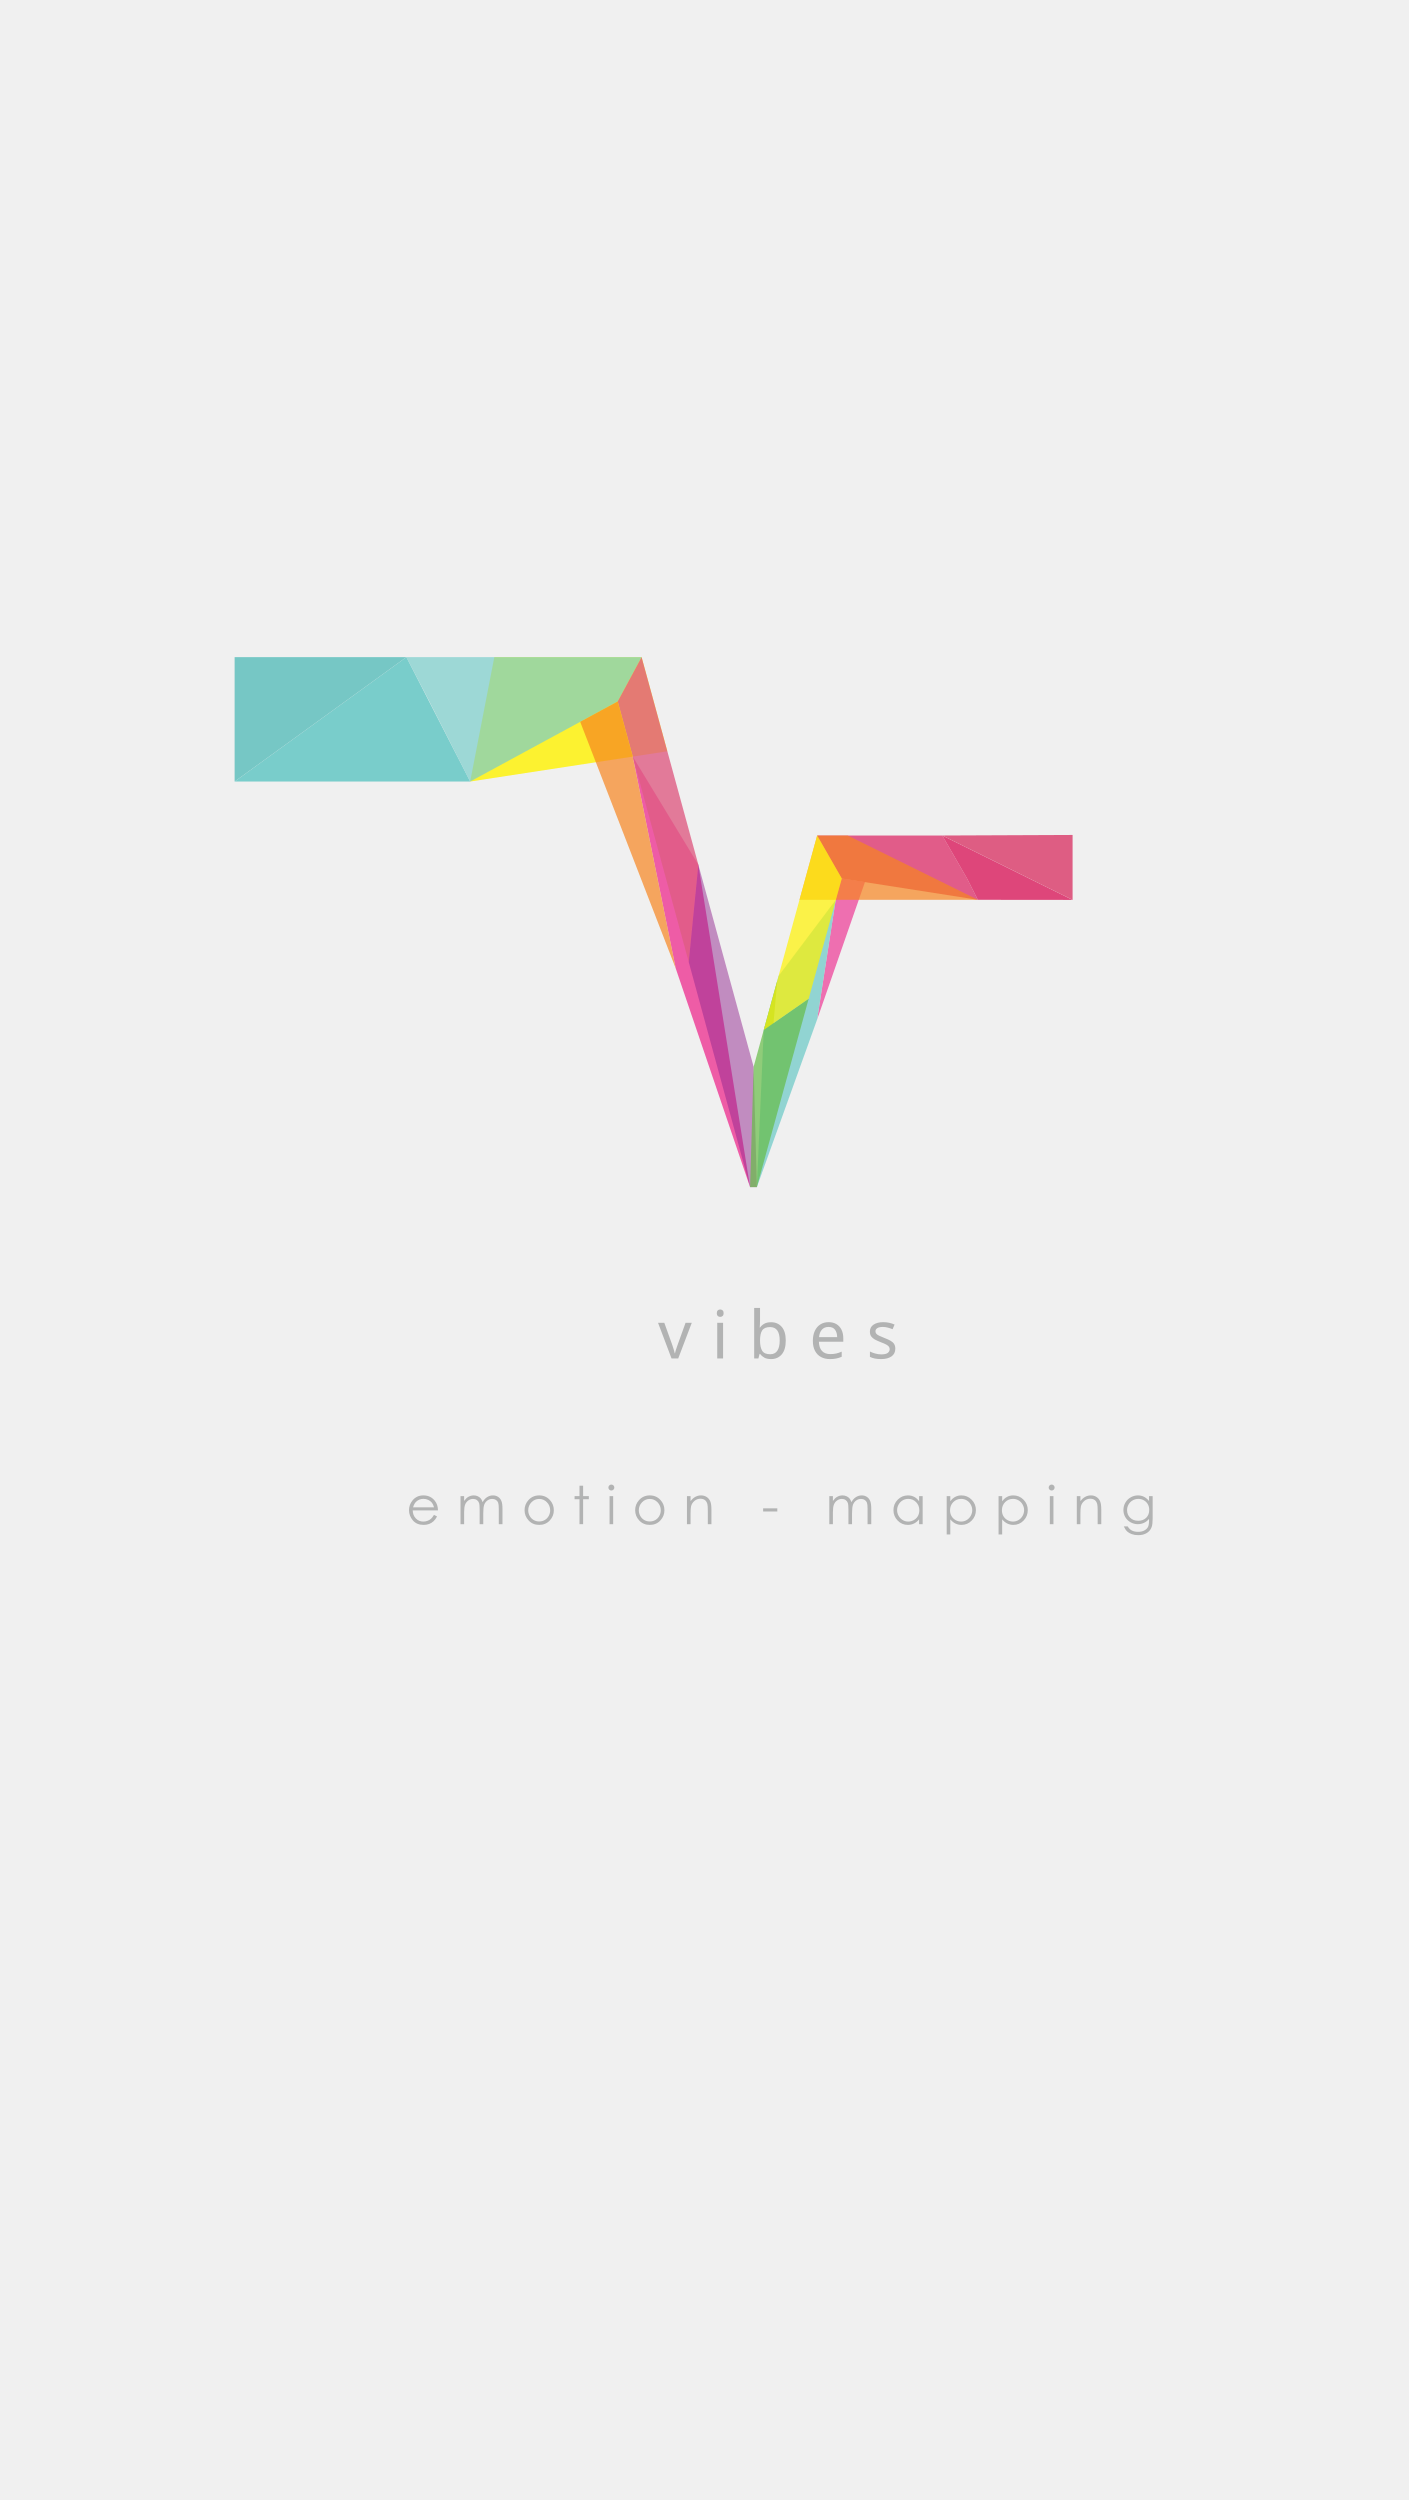
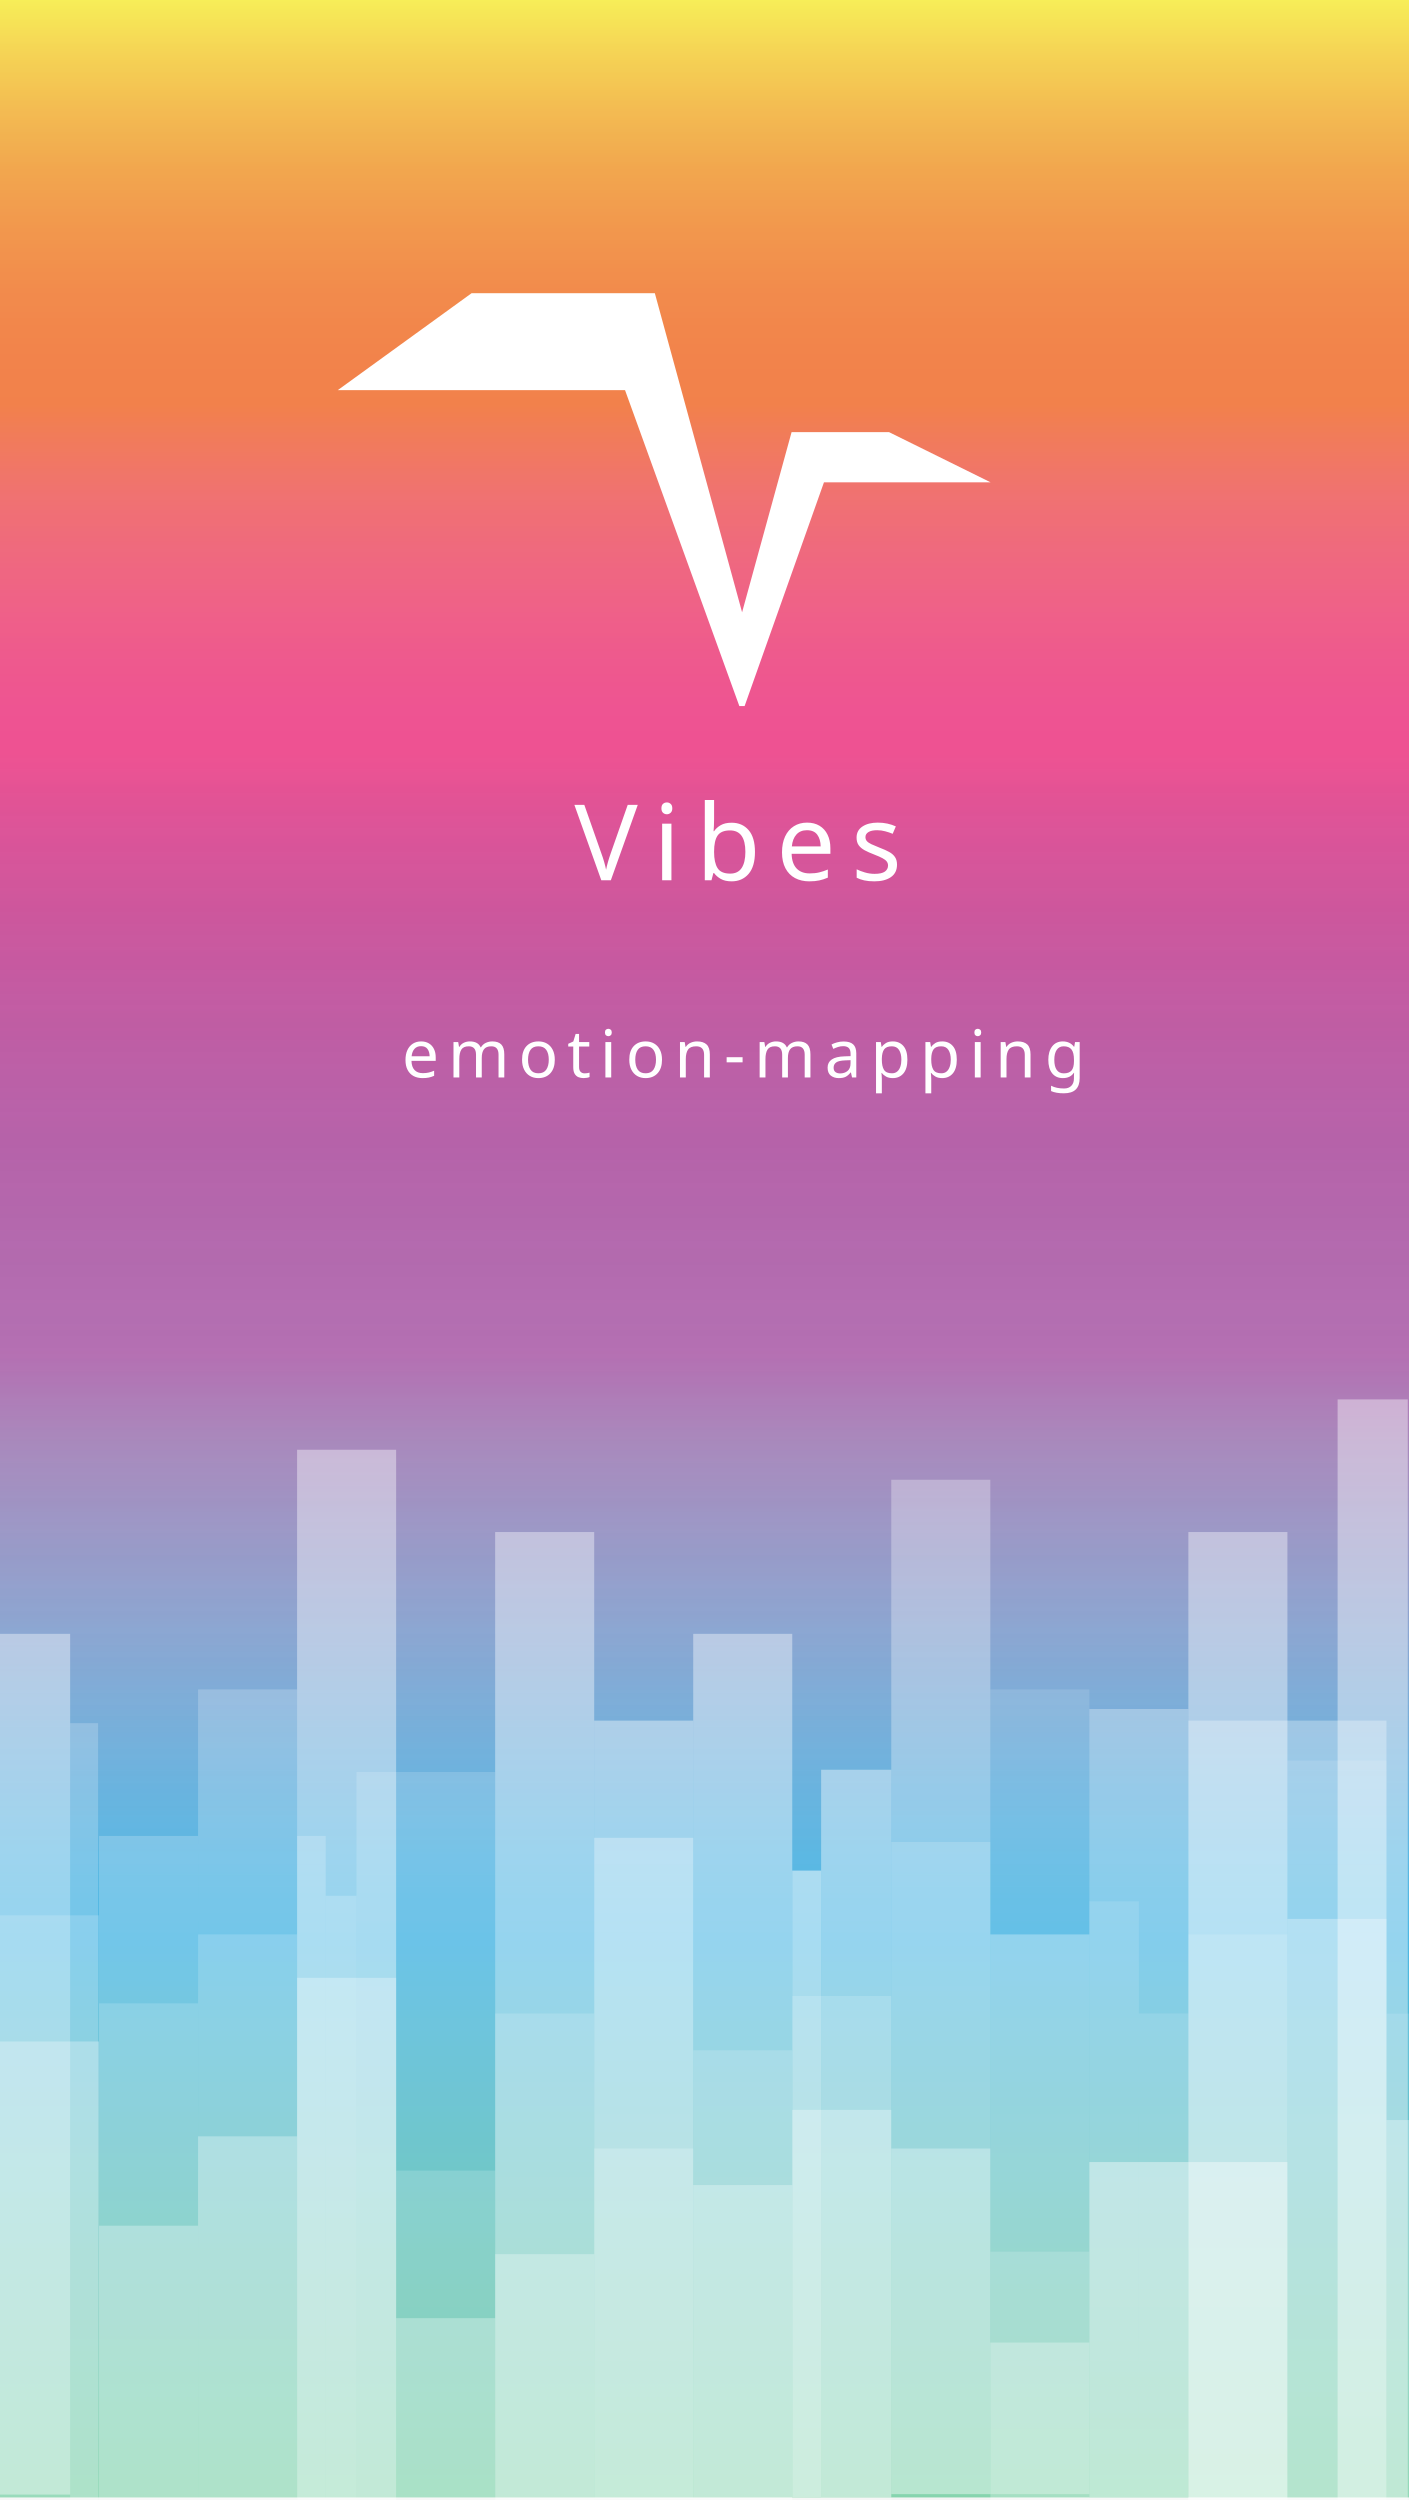
- <svg xmlns="http://www.w3.org/2000/svg" version="1.1" x="0px" y="0px" width="640px" height="1136px" viewBox="0 0 640 1136" enable-background="new 0 0 640 1136" xml:space="preserve">
-   <g id="Layer_1" display="none">
-     <g id="Icon" display="inline">
-       <polygon opacity="0.5" fill="#65BC46" points="82.709,283.334 103.343,255.196 191.67,255.196 239.606,283.334   " />
-       <polygon opacity="0.5" fill="#79CDCB" points="191.67,255.196 178.99,283.334 239.606,283.334 261.975,333.531 282.455,307.837     258.204,255.196   " />
-       <polygon opacity="0.5" fill="#A25BA4" points="269.476,279.665 261.975,333.531 292.492,399.726 326.681,403.835   " />
-       <polygon opacity="0.5" fill="#DE5D83" points="306.625,360.3 292.492,399.726 334.415,490.655 340.043,490.655 337.274,426.832       " />
-       <polygon opacity="0.5" fill="#ED3794" points="334.415,490.655 340.043,490.655 382.32,398.335 364.799,366.36 337.274,426.832       " />
-       <polygon opacity="0.5" fill="#C32127" points="345.477,408.522 382.32,398.335 397.996,364.104 379.74,333.531   " />
-       <polygon opacity="0.5" fill="#F6851F" points="397.996,364.104 369.679,355.549 389.666,311.722 441.039,311.722 409.099,339.86       " />
-       <polygon opacity="0.5" fill="#FBEE29" points="409.099,339.86 389.666,311.722 477.9,311.722 468.256,339.86   " />
+ <svg xmlns="http://www.w3.org/2000/svg" version="1.1" id="Layer_1" x="0px" y="0px" width="640px" height="1136px" viewBox="0 0 640 1136" enable-background="new 0 0 640 1136" xml:space="preserve">
+   <linearGradient id="SVGID_1_" gradientUnits="userSpaceOnUse" x1="-247" y1="568" x2="887.843" y2="568" gradientTransform="matrix(4.489659e-11 -1 1 4.489659e-11 -248.1562 887.8438)">
+     <stop offset="0" style="stop-color:#2BB673" />
+     <stop offset="0.109" style="stop-color:#30B0A8" />
+     <stop offset="0.224" style="stop-color:#27AAE1" />
+     <stop offset="0.252" style="stop-color:#2FA8DF;stop-opacity:0.976" />
+     <stop offset="0.284" style="stop-color:#40A1DA;stop-opacity:0.949" />
+     <stop offset="0.317" style="stop-color:#5396D0;stop-opacity:0.92" />
+     <stop offset="0.352" style="stop-color:#6686C3;stop-opacity:0.891" />
+     <stop offset="0.387" style="stop-color:#7671B4;stop-opacity:0.86" />
+     <stop offset="0.423" style="stop-color:#8555A2;stop-opacity:0.83" />
+     <stop offset="0.458" style="stop-color:#92278F;stop-opacity:0.8" />
+     <stop offset="0.499" style="stop-color:#95278E;stop-opacity:0.834" />
+     <stop offset="0.542" style="stop-color:#9D268B;stop-opacity:0.87" />
+     <stop offset="0.586" style="stop-color:#AC2688;stop-opacity:0.906" />
+     <stop offset="0.63" style="stop-color:#C02684;stop-opacity:0.943" />
+     <stop offset="0.675" style="stop-color:#DA287E;stop-opacity:0.98" />
+     <stop offset="0.699" style="stop-color:#EE2A7B" />
+     <stop offset="0.716" style="stop-color:#EE2D7A" />
+     <stop offset="0.735" style="stop-color:#EE3375" />
+     <stop offset="0.756" style="stop-color:#EF3D6E" />
+     <stop offset="0.778" style="stop-color:#EF4762" />
+     <stop offset="0.801" style="stop-color:#F05252" />
+     <stop offset="0.824" style="stop-color:#F15E36" />
+     <stop offset="0.838" style="stop-color:#F26522" />
+     <stop offset="0.861" style="stop-color:#F26922" />
+     <stop offset="0.884" style="stop-color:#F27223" />
+     <stop offset="0.908" style="stop-color:#F28124" />
+     <stop offset="0.932" style="stop-color:#F29426" />
+     <stop offset="0.956" style="stop-color:#F4AE2A" />
+     <stop offset="0.98" style="stop-color:#F6CE2E" />
+     <stop offset="1" style="stop-color:#F9ED32" />
+   </linearGradient>
+   <rect x="-248.155" y="0.001" opacity="0.8" fill="url(#SVGID_1_)" width="1135.999" height="1134.843" />
+   <g display="none">
+     <polyline display="inline" opacity="0.25" fill="#D3D3D3" points="649,1015 639.998,1001.847 359.988,592.679 363.667,592.679    409.362,462.154 639.998,791.005 649,803.84  " />
+     <polygon display="inline" opacity="0.1" fill="#D3D3D3" points="125.832,408.426 232.838,408.426 289.928,399.665 326.217,493.333    359.988,592.679 639.998,1001.847 640,1136  " />
+     <polyline display="inline" opacity="0.15" fill="#D3D3D3" points="639.998,791.005 409.362,462.154 506.498,462.2 639.998,648.441    649,661  " />
+   </g>
+   <g>
+     <polygon opacity="0.8" fill="#ED3794" points="-135.797,248.623 -125.688,298.431 -108.21,349.845 -120.366,274.057  " />
+     <polygon opacity="0.8" fill="#FFF200" points="-174.015,254.488 -168.341,225.244 -133.714,225.243 -127.662,247.374  " />
+     <polygon opacity="0.7" fill="#79CDCB" points="-189.022,225.243 -183.755,235.388 -174.015,254.488 -139.33,235.662    -133.714,225.243  " />
+     <polygon opacity="0.8" fill="#DE5D83" points="-139.33,235.662 -133.714,225.243 -120.366,274.057 -122.633,296.923  " />
+     <polygon opacity="0.7" fill="#DA1C5C" points="-63.02,267.177 -57.198,277.284 -54.665,282.294 -86.655,277.284 -92.442,267.177     " />
+     <polygon opacity="0.5" fill="#92278F" points="-108.21,349.845 -122.633,296.923 -120.366,274.057 -107.377,321.546    -106.616,349.845  " />
+     <polygon opacity="0.7" fill="#F6851F" points="-125.688,298.431 -148.151,240.45 -139.33,235.662 -135.801,248.623  " />
+     <polygon opacity="0.7" fill="#ED3794" points="-92.442,310.416 -81.19,278.074 -86.655,277.284 -88.096,282.376  " />
+     <polygon opacity="0.7" fill="#F6851F" points="-54.665,282.294 -96.594,282.294 -92.442,267.177 -85.258,267.177  " />
+     <polyline fill="#79CDCB" points="-174.015,254.488 -229.395,254.488 -189.022,225.243  " />
+     <polygon opacity="0.8" fill="#79CDCB" points="-106.616,349.845 -92.442,310.416 -88.065,282.318 -101.512,300.198    -104.999,312.887  " />
+     <polygon opacity="0.7" fill="#65BC46" points="-106.616,349.845 -108.21,349.845 -107.377,321.546 -101.809,301.277    -102.706,311.293 -94.428,305.541  " />
+     <polygon opacity="0.7" fill="#FFF200" points="-92.442,267.177 -86.655,277.284 -94.428,305.541 -104.999,312.887  " />
+     <polygon opacity="0.8" fill="#DA1C5C" points="-63.02,267.177 -60.004,272.412 -57.868,276.124 -57.198,277.284 -55.973,279.707    -54.665,282.294 -32.387,282.318  " />
+   </g>
+   <g display="none">
+     <g display="inline">
+       <polygon fill="#EE3255" points="180.917,536.225 202.308,525.21 194.666,548.024 165.636,581.85 144.247,592.867 151.888,570.055       " />
+       <polyline fill="#EE3255" points="194.666,548.024 254.657,620.527 247.38,626.238 165.636,581.85   " />
+       <polyline opacity="0.02" points="194.666,548.024 254.657,620.527 247.38,626.238 165.636,581.85   " />
+       <polygon fill="#EE3255" points="202.308,525.21 194.666,548.024 254.657,620.527   " />
+       <polygon opacity="0.05" fill="#FFFFFF" points="202.308,525.21 194.666,548.024 254.657,620.527   " />
+       <polygon fill="#EE3255" points="165.636,581.85 247.38,626.238 144.247,592.867   " />
+       <polygon opacity="0.05" points="165.636,581.85 247.38,626.238 144.247,592.867   " />
    </g>
-     <text transform="matrix(1 0 0 1 296.3281 590.4121)" display="inline" fill="#AEADAE" font-family="'MyriadPro-Regular'" font-size="30.486" letter-spacing="6">vibes</text>
-     <g id="emotionmapping" display="inline">
-       <text transform="matrix(1 0 0 1 153.9746 655.1113)" fill="#AEADAE" font-family="'MyriadPro-Regular'" font-size="30.486" letter-spacing="6">emotion - mapping</text>
+     <polygon display="inline" fill="#F6851F" points="181.949,503.25 263.61,614.162 271.1,609.895 227.463,483.423  " />
+     <polygon display="inline" opacity="0.02" points="181.949,503.25 263.61,614.162 271.1,609.895 227.463,483.423  " />
+     <polygon display="inline" fill="#F6851F" points="184.32,502.746 160.667,507.759 180.157,493.45 223.301,474.127 246.953,469.113    227.463,483.423  " />
+     <polygon display="inline" fill="#F6851F" points="227.463,483.423 246.953,469.113 271.1,609.895  " />
+     <polygon display="inline" opacity="0.05" fill="#FFFFFF" points="227.463,483.423 246.953,469.113 271.1,609.895  " />
+     <polygon display="inline" fill="#F6851F" points="160.667,507.759 184.32,502.746 264.519,613.623 263.61,614.162  " />
+     <polygon display="inline" opacity="0.05" points="160.667,507.759 184.32,502.746 264.519,613.623 263.61,614.162  " />
+     <g display="inline">
+       <polygon fill="#ED3794" points="218.438,451.242 186.24,448.947 216.527,437.777 279.015,428.903 311.214,431.199     280.927,442.367   " />
+       <polygon fill="#ED3794" points="218.438,451.242 280.927,442.367 293.497,599.713 286.01,601.496   " />
+       <polygon opacity="0.02" points="218.438,451.242 280.927,442.367 293.497,599.713 286.01,601.496   " />
+       <polygon fill="#ED3794" points="186.24,448.947 286.01,601.496 218.438,451.242   " />
+       <polygon opacity="0.05" points="186.24,448.947 286.01,601.496 218.438,451.242   " />
+       <polygon fill="#ED3794" points="311.214,431.199 293.497,599.713 280.927,442.367   " />
+       <polygon opacity="0.05" fill="#FFFFFF" points="311.214,431.199 293.497,599.713 280.927,442.367   " />
+     </g>
+     <g display="inline">
+       <polygon fill="#79CDCB" points="293.828,543.862 269.299,535.365 295.15,533.007 345.532,539.145 370.06,547.64 344.209,549.999       " />
+       <polygon fill="#79CDCB" points="293.828,543.862 313.32,593.707 324.51,592.969 344.209,549.999   " />
+       <polygon opacity="0.02" points="293.828,543.862 313.32,593.707 324.51,592.969 344.209,549.999   " />
+       <polygon fill="#79CDCB" points="370.06,547.64 324.51,592.969 344.209,549.999   " />
+       <polygon opacity="0.05" fill="#FFFFFF" points="370.06,547.64 324.51,592.969 344.209,549.999   " />
+       <polygon fill="#79CDCB" points="269.299,535.365 313.32,593.707 293.828,543.862   " />
+       <polygon opacity="0.05" points="269.299,535.365 313.32,593.707 293.828,543.862   " />
+     </g>
+     <g display="inline">
+       <polygon fill="#65BC46" points="347.411,502.042 322.779,490.754 349.875,490.898 401.6,502.33 426.229,513.619 399.135,513.476       " />
+       <polygon fill="#65BC46" points="347.411,502.042 354.624,591.141 367.294,594.812 399.135,513.476   " />
+       <polygon opacity="0.02" points="347.411,502.042 354.624,591.141 367.294,594.812 399.135,513.476   " />
+       <polygon fill="#65BC46" points="322.779,490.754 354.624,591.141 347.411,502.042   " />
+       <polygon opacity="0.05" fill="#FFFFFF" points="322.779,490.754 354.624,591.141 347.411,502.042   " />
+       <polygon fill="#65BC46" points="426.229,513.619 367.294,594.812 399.135,513.476   " />
+       <polygon opacity="0.04" points="426.229,513.619 367.294,594.812 399.135,513.476   " />
+     </g>
+     <g display="inline">
+       <polygon fill="#DE5D83" points="479.759,531.431 457.354,516.472 462.973,542.818 490.992,584.121 513.396,599.08 507.78,572.734       " />
+       <polygon fill="#DE5D83" points="462.973,542.818 416.562,620.051 420.346,625.285 490.992,584.121   " />
+       <polygon opacity="0.02" points="462.973,542.818 416.562,620.051 420.346,625.285 490.992,584.121   " />
+       <polygon fill="#DE5D83" points="513.396,599.08 420.346,625.285 490.992,584.121   " />
+       <polygon opacity="0.04" points="513.396,599.08 420.346,625.285 490.992,584.121   " />
+       <polygon fill="#DE5D83" points="457.637,518.041 416.562,620.051 462.973,542.818   " />
+       <polygon opacity="0.05" fill="#FFFFFF" points="457.637,518.041 416.562,620.051 462.973,542.818   " />
+     </g>
+     <g display="inline">
+       <polygon fill="#FBEE29" points="429.771,440.581 401.664,415.827 437.47,426.808 501.388,462.542 529.497,487.297     493.686,476.315   " />
+       <polygon fill="#FBEE29" points="429.771,440.581 390.782,602.322 399.737,607.975 493.686,476.315   " />
+       <polygon opacity="0.02" points="429.771,440.581 390.782,602.322 399.737,607.975 493.686,476.315   " />
+       <polygon fill="#FBEE29" points="401.664,415.827 390.782,602.322 429.771,440.581   " />
+       <polygon opacity="0.05" fill="#FFFFFF" points="401.664,415.827 390.782,602.322 429.771,440.581   " />
+       <polygon fill="#FBEE29" points="529.497,487.297 399.737,607.975 493.686,476.315   " />
+       <polygon opacity="0.04" points="529.46,487.614 399.697,608.289 493.649,476.631   " />
    </g>
  </g>
-   <g id="Layer_2">
-     <text transform="matrix(1 0 0 1 299.0146 617.2734)" fill="#B2B3B3" font-family="'CenturyGothic'" font-size="30.188" letter-spacing="9">vibes</text>
-     <g id="icon">
-       <g>
-         <polygon opacity="0.8" fill="#ED3794" points="287.516,343.795 307.055,440.061 340.835,539.434 317.342,392.951    " />
-         <polygon opacity="0.8" fill="#FFF200" points="213.649,355.13 224.618,298.608 291.542,298.606 303.24,341.381    " />
-         <polygon opacity="0.7" fill="#79CDCB" points="184.646,298.606 194.826,318.214 213.649,355.13 280.688,318.744 291.542,298.606         " />
-         <polygon opacity="0.8" fill="#DE5D83" points="280.688,318.744 291.542,298.606 317.342,392.951 312.959,437.147    " />
-         <polygon opacity="0.7" fill="#DA1C5C" points="428.178,379.656 439.43,399.189 444.329,408.873 382.497,399.189 371.312,379.656         " />
-         <polygon opacity="0.5" fill="#92278F" points="340.835,539.434 312.959,437.147 317.342,392.951 342.445,484.739      343.918,539.434    " />
-         <polygon opacity="0.7" fill="#F6851F" points="307.055,440.061 263.639,327.998 280.688,318.744 287.509,343.795    " />
-         <polygon opacity="0.7" fill="#ED3794" points="371.312,463.224 393.061,400.717 382.497,399.189 379.712,409.032    " />
-         <polygon opacity="0.7" fill="#F6851F" points="444.329,408.873 363.287,408.873 371.312,379.656 385.195,379.656    " />
-         <polyline fill="#79CDCB" points="213.649,355.13 106.614,355.13 184.646,298.606    " />
-         <polygon opacity="0.8" fill="#79CDCB" points="343.918,539.434 371.312,463.224 379.771,408.919 353.78,443.477 347.042,468.002         " />
-         <polygon opacity="0.7" fill="#65BC46" points="343.918,539.434 340.835,539.434 342.445,484.739 353.208,445.562      351.475,464.921 367.474,453.803    " />
-         <polygon opacity="0.7" fill="#FFF200" points="371.312,379.656 382.497,399.189 367.474,453.803 347.042,468.002    " />
-         <polygon opacity="0.8" fill="#DA1C5C" points="428.178,379.656 434.005,389.772 438.138,396.948 439.43,399.189 441.799,403.872      444.329,408.873 487.386,408.919    " />
-       </g>
-       <polygon fill="#79CDCB" points="184.646,298.606 106.614,298.606 106.614,355.13   " />
-       <polygon opacity="0.03" points="184.646,298.606 106.614,298.606 106.614,355.13   " />
-       <polygon fill="#DE5D83" points="428.178,379.656 487.386,379.402 487.386,408.919   " />
+   <g opacity="0.4">
+     <rect x="45" y="910.328" opacity="0.4" fill="#FFFFFF" width="45" height="225.672" />
+     <rect y="870.336" opacity="0.4" fill="#FFFFFF" width="45" height="265.664" />
+     <rect x="90" y="879" opacity="0.4" fill="#FFFFFF" width="45" height="257" />
+     <rect x="315" y="931.669" opacity="0.4" fill="#FFFFFF" width="45" height="204.331" />
+     <rect x="360" y="907.003" opacity="0.4" fill="#FFFFFF" width="45" height="228.997" />
+     <rect x="405" y="837.004" opacity="0.4" fill="#FFFFFF" width="45" height="296.329" />
+     <rect x="180" y="986.336" opacity="0.4" fill="#FFFFFF" width="45" height="149.664" />
+     <rect x="450" y="1023.164" opacity="0.4" fill="#FFFFFF" width="45" height="112.836" />
+     <rect x="540" y="879" opacity="0.3" fill="#FFFFFF" width="45" height="257" />
+     <rect x="585" y="800" opacity="0.3" fill="#FFFFFF" width="45" height="336" />
+     <rect x="630" y="915" opacity="0.3" fill="#FFFFFF" width="45" height="221" />
+   </g>
+   <g opacity="0.4">
+     <rect x="45" y="834.265" opacity="0.5" fill="#FFFFFF" width="45" height="302.015" />
+     <rect x="90" y="767.672" opacity="0.5" fill="#FFFFFF" width="45" height="368.607" />
+     <rect x="450" y="767.672" opacity="0.3" fill="#FFFFFF" width="45" height="368.607" />
+     <rect x="162" y="805.189" opacity="0.4" fill="#FFFFFF" width="63" height="335.311" />
+     <rect x="225" y="914.928" opacity="0.4" fill="#FFFFFF" width="45" height="221.117" />
+     <rect x="135" y="834.265" opacity="0.5" fill="#FFFFFF" width="13" height="302.015" />
+     <rect x="148" y="861.465" opacity="0.5" fill="#FFFFFF" width="14" height="274.814" />
+     <rect x="495" y="863.967" opacity="0.3" fill="#FFFFFF" width="22.5" height="272.312" />
+     <rect x="517.5" y="914.928" opacity="0.3" fill="#FFFFFF" width="22.5" height="221.352" />
+   </g>
+   <polygon fill="#FFFFFF" points="153.5,177.265 214.285,133.233 297.556,133.233 337.206,278.226 359.693,196.369 403.99,196.369   450.11,219.164 374.41,219.164 338.354,320.832 335.953,320.832 284.014,177.282 " />
+   <g>
+     <g>
+       <rect y="927.651" opacity="0.3" fill="#FFFFFF" width="45" height="208.349" />
+       <rect x="45" y="1011.363" opacity="0.3" fill="#FFFFFF" width="45" height="124.637" />
+       <rect x="90" y="970.741" opacity="0.3" fill="#FFFFFF" width="45" height="165.259" />
+       <rect x="135" y="898.729" opacity="0.3" fill="#FFFFFF" width="45" height="237.271" />
+       <rect x="180" y="1053.371" opacity="0.3" fill="#FFFFFF" width="45" height="82.629" />
+       <rect x="225" y="1024.289" opacity="0.3" fill="#FFFFFF" width="45" height="111.711" />
+       <rect x="315" y="992.898" opacity="0.3" fill="#FFFFFF" width="45" height="143.102" />
+       <rect x="360" y="958.738" opacity="0.3" fill="#FFFFFF" width="45" height="177.262" />
+       <rect x="405" y="976.28" opacity="0.3" fill="#FFFFFF" width="45" height="159.72" />
+       <rect x="450" y="1064.449" opacity="0.3" fill="#FFFFFF" width="45" height="71.551" />
+       <rect x="495" y="982.436" opacity="0.4" fill="#FFFFFF" width="45" height="153.564" />
+       <rect x="540" y="982.436" opacity="0.4" fill="#FFFFFF" width="45" height="153.564" />
+       <rect x="585" y="871.955" opacity="0.3" fill="#FFFFFF" width="45" height="264.045" />
+       <rect x="630" y="963.355" opacity="0.3" fill="#FFFFFF" width="45" height="172.645" />
+       <rect x="270" y="835.113" opacity="0.3" fill="#FFFFFF" width="45" height="300.887" />
    </g>
-     <g id="emotion-mapping">
-       <g>
-         <path fill="#B2B3B3" d="M197.208,688.355l1.383,0.727c-0.454,0.891-0.978,1.609-1.572,2.156s-1.263,0.963-2.006,1.248     c-0.743,0.285-1.583,0.428-2.522,0.428c-2.08,0-3.706-0.682-4.879-2.045c-1.173-1.363-1.759-2.904-1.759-4.623     c0-1.617,0.497-3.059,1.49-4.324c1.259-1.609,2.944-2.414,5.055-2.414c2.174,0,3.91,0.824,5.208,2.473     c0.923,1.164,1.392,2.617,1.408,4.359H187.54c0.031,1.48,0.504,2.695,1.419,3.642c0.916,0.947,2.045,1.421,3.391,1.421     c0.649,0,1.281-0.113,1.895-0.339c0.614-0.226,1.136-0.525,1.566-0.898C196.242,689.791,196.707,689.188,197.208,688.355z      M197.208,684.922c-0.219-0.875-0.538-1.574-0.957-2.098c-0.418-0.523-0.972-0.945-1.66-1.266s-1.412-0.48-2.17-0.48     c-1.252,0-2.327,0.402-3.227,1.207c-0.657,0.586-1.154,1.465-1.49,2.637H197.208z" />
-         <path fill="#B2B3B3" d="M209.259,679.836h1.641v2.203c0.571-0.812,1.157-1.406,1.76-1.781c0.829-0.5,1.701-0.75,2.616-0.75     c0.618,0,1.205,0.121,1.76,0.363c0.556,0.242,1.009,0.564,1.361,0.967c0.352,0.402,0.657,0.979,0.915,1.729     c0.545-1,1.228-1.76,2.046-2.279s1.699-0.779,2.642-0.779c0.881,0,1.658,0.223,2.333,0.668c0.674,0.445,1.175,1.066,1.502,1.863     c0.328,0.797,0.491,1.992,0.491,3.586v6.961h-1.676v-6.961c0-1.367-0.098-2.307-0.292-2.818     c-0.195-0.512-0.527-0.924-0.999-1.236s-1.034-0.469-1.688-0.469c-0.794,0-1.52,0.234-2.178,0.703s-1.139,1.094-1.442,1.875     c-0.304,0.781-0.456,2.086-0.456,3.914v4.992h-1.641v-6.527c0-1.539-0.096-2.584-0.287-3.135s-0.525-0.992-1.002-1.324     s-1.043-0.498-1.699-0.498c-0.758,0-1.467,0.229-2.127,0.686s-1.148,1.072-1.465,1.846s-0.475,1.957-0.475,3.551v5.402h-1.641     V679.836z" />
-         <path fill="#B2B3B3" d="M245.018,679.508c1.964,0,3.592,0.711,4.884,2.133c1.174,1.297,1.761,2.832,1.761,4.605     c0,1.781-0.62,3.338-1.861,4.67c-1.24,1.332-2.835,1.998-4.784,1.998c-1.957,0-3.555-0.666-4.795-1.998     c-1.241-1.332-1.861-2.889-1.861-4.67c0-1.766,0.587-3.297,1.761-4.594C241.414,680.223,243.045,679.508,245.018,679.508z      M245.012,681.113c-1.364,0-2.536,0.504-3.517,1.512c-0.979,1.008-1.47,2.227-1.47,3.656c0,0.922,0.224,1.781,0.67,2.578     s1.05,1.412,1.811,1.846c0.76,0.434,1.595,0.65,2.505,0.65c0.909,0,1.744-0.217,2.505-0.65c0.76-0.434,1.364-1.049,1.811-1.846     s0.67-1.656,0.67-2.578c0-1.43-0.492-2.648-1.476-3.656S246.368,681.113,245.012,681.113z" />
-         <path fill="#B2B3B3" d="M263.327,675.102h1.641v4.734h2.602v1.418h-2.602v11.332h-1.641v-11.332h-2.238v-1.418h2.238V675.102z" />
-         <path fill="#B2B3B3" d="M277.798,674.586c0.374,0,0.692,0.133,0.957,0.398c0.265,0.266,0.396,0.586,0.396,0.961     c0,0.367-0.132,0.684-0.396,0.949c-0.264,0.266-0.583,0.398-0.957,0.398c-0.366,0-0.681-0.133-0.945-0.398     c-0.264-0.266-0.396-0.582-0.396-0.949c0-0.375,0.132-0.695,0.396-0.961C277.118,674.719,277.433,674.586,277.798,674.586z      M276.984,679.836h1.64v12.75h-1.64V679.836z" />
-         <path fill="#B2B3B3" d="M295.271,679.508c1.965,0,3.592,0.711,4.884,2.133c1.174,1.297,1.761,2.832,1.761,4.605     c0,1.781-0.62,3.338-1.86,4.67c-1.241,1.332-2.836,1.998-4.784,1.998c-1.957,0-3.555-0.666-4.796-1.998     c-1.24-1.332-1.86-2.889-1.86-4.67c0-1.766,0.587-3.297,1.761-4.594C291.666,680.223,293.298,679.508,295.271,679.508z      M295.265,681.113c-1.364,0-2.536,0.504-3.517,1.512c-0.979,1.008-1.47,2.227-1.47,3.656c0,0.922,0.224,1.781,0.67,2.578     c0.447,0.797,1.051,1.412,1.812,1.846s1.596,0.65,2.505,0.65s1.744-0.217,2.505-0.65s1.364-1.049,1.812-1.846     c0.446-0.797,0.67-1.656,0.67-2.578c0-1.43-0.492-2.648-1.476-3.656C297.791,681.617,296.621,681.113,295.265,681.113z" />
-         <path fill="#B2B3B3" d="M312.149,679.836h1.641v2.285c0.656-0.875,1.383-1.529,2.18-1.963s1.664-0.65,2.602-0.65     c0.953,0,1.799,0.242,2.537,0.727s1.283,1.137,1.635,1.957s0.527,2.098,0.527,3.832v6.562h-1.641v-6.082     c0-1.469-0.061-2.449-0.183-2.941c-0.19-0.844-0.555-1.479-1.094-1.904s-1.242-0.639-2.109-0.639     c-0.993,0-1.882,0.328-2.667,0.984s-1.303,1.469-1.553,2.438c-0.156,0.633-0.234,1.789-0.234,3.469v4.676h-1.641V679.836z" />
-         <path fill="#B2B3B3" d="M346.765,685.391h6.445v1.43h-6.445V685.391z" />
-         <path fill="#B2B3B3" d="M376.833,679.836h1.641v2.203c0.571-0.812,1.157-1.406,1.76-1.781c0.829-0.5,1.701-0.75,2.616-0.75     c0.618,0,1.204,0.121,1.76,0.363s1.009,0.564,1.361,0.967c0.352,0.402,0.657,0.979,0.915,1.729c0.545-1,1.228-1.76,2.046-2.279     s1.699-0.779,2.642-0.779c0.881,0,1.658,0.223,2.333,0.668c0.674,0.445,1.175,1.066,1.502,1.863s0.491,1.992,0.491,3.586v6.961     h-1.676v-6.961c0-1.367-0.098-2.307-0.292-2.818s-0.527-0.924-0.999-1.236c-0.471-0.312-1.033-0.469-1.688-0.469     c-0.794,0-1.521,0.234-2.179,0.703c-0.657,0.469-1.139,1.094-1.442,1.875s-0.455,2.086-0.455,3.914v4.992h-1.641v-6.527     c0-1.539-0.096-2.584-0.287-3.135s-0.525-0.992-1.002-1.324s-1.043-0.498-1.699-0.498c-0.758,0-1.467,0.229-2.127,0.686     s-1.148,1.072-1.465,1.846s-0.475,1.957-0.475,3.551v5.402h-1.641V679.836z" />
-         <path fill="#B2B3B3" d="M419.259,679.836v12.75h-1.617v-2.191c-0.688,0.836-1.459,1.465-2.314,1.887s-1.791,0.633-2.807,0.633     c-1.805,0-3.346-0.654-4.623-1.963s-1.916-2.9-1.916-4.775c0-1.836,0.645-3.406,1.934-4.711s2.84-1.957,4.652-1.957     c1.047,0,1.994,0.223,2.842,0.668s1.592,1.113,2.232,2.004v-2.344H419.259z M412.702,681.09c-0.913,0-1.756,0.225-2.528,0.673     c-0.772,0.449-1.388,1.079-1.844,1.891s-0.685,1.67-0.685,2.575c0,0.897,0.23,1.756,0.69,2.575s1.079,1.457,1.855,1.914     c0.776,0.456,1.609,0.685,2.499,0.685c0.897,0,1.748-0.227,2.552-0.679c0.804-0.453,1.422-1.065,1.855-1.838     c0.433-0.772,0.649-1.643,0.649-2.61c0-1.475-0.485-2.708-1.457-3.699C415.318,681.586,414.122,681.09,412.702,681.09z" />
-         <path fill="#B2B3B3" d="M430.174,679.836h1.641v2.344c0.647-0.891,1.393-1.559,2.236-2.004c0.843-0.445,1.783-0.668,2.821-0.668     c1.811,0,3.359,0.652,4.647,1.957s1.932,2.875,1.932,4.711c0,1.875-0.638,3.467-1.914,4.775s-2.815,1.963-4.618,1.963     c-1.015,0-1.947-0.211-2.798-0.633c-0.852-0.422-1.62-1.051-2.307-1.887v6.855h-1.641V679.836z M436.736,681.09     c-1.419,0-2.613,0.496-3.584,1.486c-0.97,0.991-1.455,2.225-1.455,3.699c0,0.968,0.216,1.838,0.648,2.61s1.053,1.385,1.859,1.838     c0.807,0.452,1.658,0.679,2.555,0.679c0.881,0,1.709-0.229,2.484-0.685c0.775-0.457,1.394-1.095,1.854-1.914     c0.459-0.819,0.689-1.678,0.689-2.575c0-0.905-0.229-1.764-0.684-2.575c-0.456-0.812-1.07-1.441-1.842-1.891     C438.49,681.314,437.648,681.09,436.736,681.09z" />
-         <path fill="#B2B3B3" d="M453.745,679.836h1.641v2.344c0.647-0.891,1.393-1.559,2.236-2.004c0.843-0.445,1.783-0.668,2.821-0.668     c1.811,0,3.359,0.652,4.647,1.957s1.932,2.875,1.932,4.711c0,1.875-0.638,3.467-1.914,4.775s-2.815,1.963-4.618,1.963     c-1.015,0-1.947-0.211-2.798-0.633c-0.852-0.422-1.62-1.051-2.307-1.887v6.855h-1.641V679.836z M460.308,681.09     c-1.419,0-2.613,0.496-3.584,1.486c-0.97,0.991-1.455,2.225-1.455,3.699c0,0.968,0.216,1.838,0.648,2.61s1.053,1.385,1.859,1.838     c0.807,0.452,1.658,0.679,2.555,0.679c0.881,0,1.709-0.229,2.484-0.685c0.775-0.457,1.394-1.095,1.854-1.914     c0.459-0.819,0.689-1.678,0.689-2.575c0-0.905-0.229-1.764-0.684-2.575c-0.456-0.812-1.07-1.441-1.842-1.891     C462.062,681.314,461.22,681.09,460.308,681.09z" />
-         <path fill="#B2B3B3" d="M477.861,674.586c0.373,0,0.692,0.133,0.957,0.398c0.264,0.266,0.396,0.586,0.396,0.961     c0,0.367-0.133,0.684-0.396,0.949c-0.265,0.266-0.584,0.398-0.957,0.398c-0.365,0-0.681-0.133-0.945-0.398     s-0.396-0.582-0.396-0.949c0-0.375,0.132-0.695,0.396-0.961S477.496,674.586,477.861,674.586z M477.047,679.836h1.641v12.75     h-1.641V679.836z" />
-         <path fill="#B2B3B3" d="M489.298,679.836h1.641v2.285c0.656-0.875,1.383-1.529,2.18-1.963s1.664-0.65,2.602-0.65     c0.953,0,1.799,0.242,2.537,0.727s1.283,1.137,1.635,1.957s0.527,2.098,0.527,3.832v6.562h-1.641v-6.082     c0-1.469-0.061-2.449-0.183-2.941c-0.19-0.844-0.555-1.479-1.094-1.904s-1.242-0.639-2.109-0.639     c-0.993,0-1.882,0.328-2.667,0.984s-1.303,1.469-1.553,2.438c-0.156,0.633-0.234,1.789-0.234,3.469v4.676h-1.641V679.836z" />
-         <path fill="#B2B3B3" d="M522.126,679.836h1.641v10.16c0,1.789-0.156,3.098-0.469,3.926c-0.43,1.172-1.176,2.074-2.238,2.707     s-2.34,0.949-3.832,0.949c-1.094,0-2.076-0.155-2.947-0.464c-0.871-0.31-1.58-0.726-2.127-1.246     c-0.547-0.521-1.051-1.283-1.512-2.286h1.781c0.484,0.844,1.11,1.469,1.877,1.875s1.717,0.609,2.852,0.609     c1.118,0,2.062-0.208,2.833-0.625c0.771-0.416,1.32-0.94,1.648-1.57c0.329-0.631,0.493-1.649,0.493-3.055v-0.656     c-0.618,0.781-1.373,1.381-2.264,1.799c-0.892,0.418-1.838,0.627-2.839,0.627c-1.174,0-2.276-0.291-3.309-0.873     s-1.83-1.365-2.393-2.35c-0.563-0.984-0.845-2.066-0.845-3.246s0.293-2.279,0.88-3.299s1.397-1.826,2.434-2.42     s2.13-0.891,3.279-0.891c0.954,0,1.844,0.197,2.669,0.592c0.824,0.395,1.62,1.045,2.387,1.951V679.836z M517.286,681.09     c-0.93,0-1.793,0.225-2.59,0.674s-1.422,1.07-1.875,1.863s-0.68,1.65-0.68,2.572c0,1.398,0.469,2.555,1.406,3.469     s2.152,1.371,3.645,1.371c1.508,0,2.721-0.453,3.639-1.359s1.377-2.098,1.377-3.574c0-0.961-0.211-1.818-0.633-2.572     s-1.02-1.35-1.793-1.787S518.177,681.09,517.286,681.09z" />
-       </g>
-     </g>
+     <rect x="270" y="976.28" opacity="0.2" fill="#FFFFFF" width="45" height="159.488" />
+     <rect x="540" y="781.85" opacity="0.3" fill="#FFFFFF" width="90" height="354.15" />
+     <rect x="315" y="742.421" opacity="0.4" fill="#FFFFFF" width="45" height="393.579" />
+     <rect x="225" y="696.158" opacity="0.4" fill="#FFFFFF" width="45" height="439.842" />
+     <rect x="540" y="696.158" opacity="0.4" fill="#FFFFFF" width="45" height="439.842" />
+     <rect x="607.812" y="635.892" opacity="0.4" fill="#FFFFFF" width="31.876" height="500.108" />
+     <rect y="742.421" opacity="0.4" fill="#FFFFFF" width="31.876" height="391.117" />
+     <rect x="373.124" y="804.171" opacity="0.4" fill="#FFFFFF" width="31.876" height="330.598" />
+     <rect x="135" y="658.769" opacity="0.4" fill="#FFFFFF" width="45" height="477.231" />
+     <rect x="270" y="781.851" opacity="0.4" fill="#FFFFFF" width="45" height="354.149" />
  </g>
+   <rect x="450" y="879" opacity="0.3" fill="#FFFFFF" width="45" height="254.333" />
+   <rect x="495" y="776.58" opacity="0.3" fill="#FFFFFF" width="45" height="358.086" />
+   <rect x="405" y="672.404" opacity="0.3" fill="#FFFFFF" width="45" height="460.929" />
+   <rect x="360" y="850" opacity="0.5" fill="#FFFFFF" width="13.124" height="284.666" />
+   <rect x="31.876" y="783" opacity="0.2" fill="#FFFFFF" width="12.686" height="353" />
+   <text transform="matrix(1 0 0 1 261 400)" fill="#FFFFFF" font-family="'CenturyGothic'" font-size="48" letter-spacing="7">Vibes</text>
+   <text transform="matrix(1 0 0 1 182.5977 489.5962)" fill="#FFFFFF" font-family="'CenturyGothic'" font-size="30" letter-spacing="4">emotion-mapping</text>
</svg>
